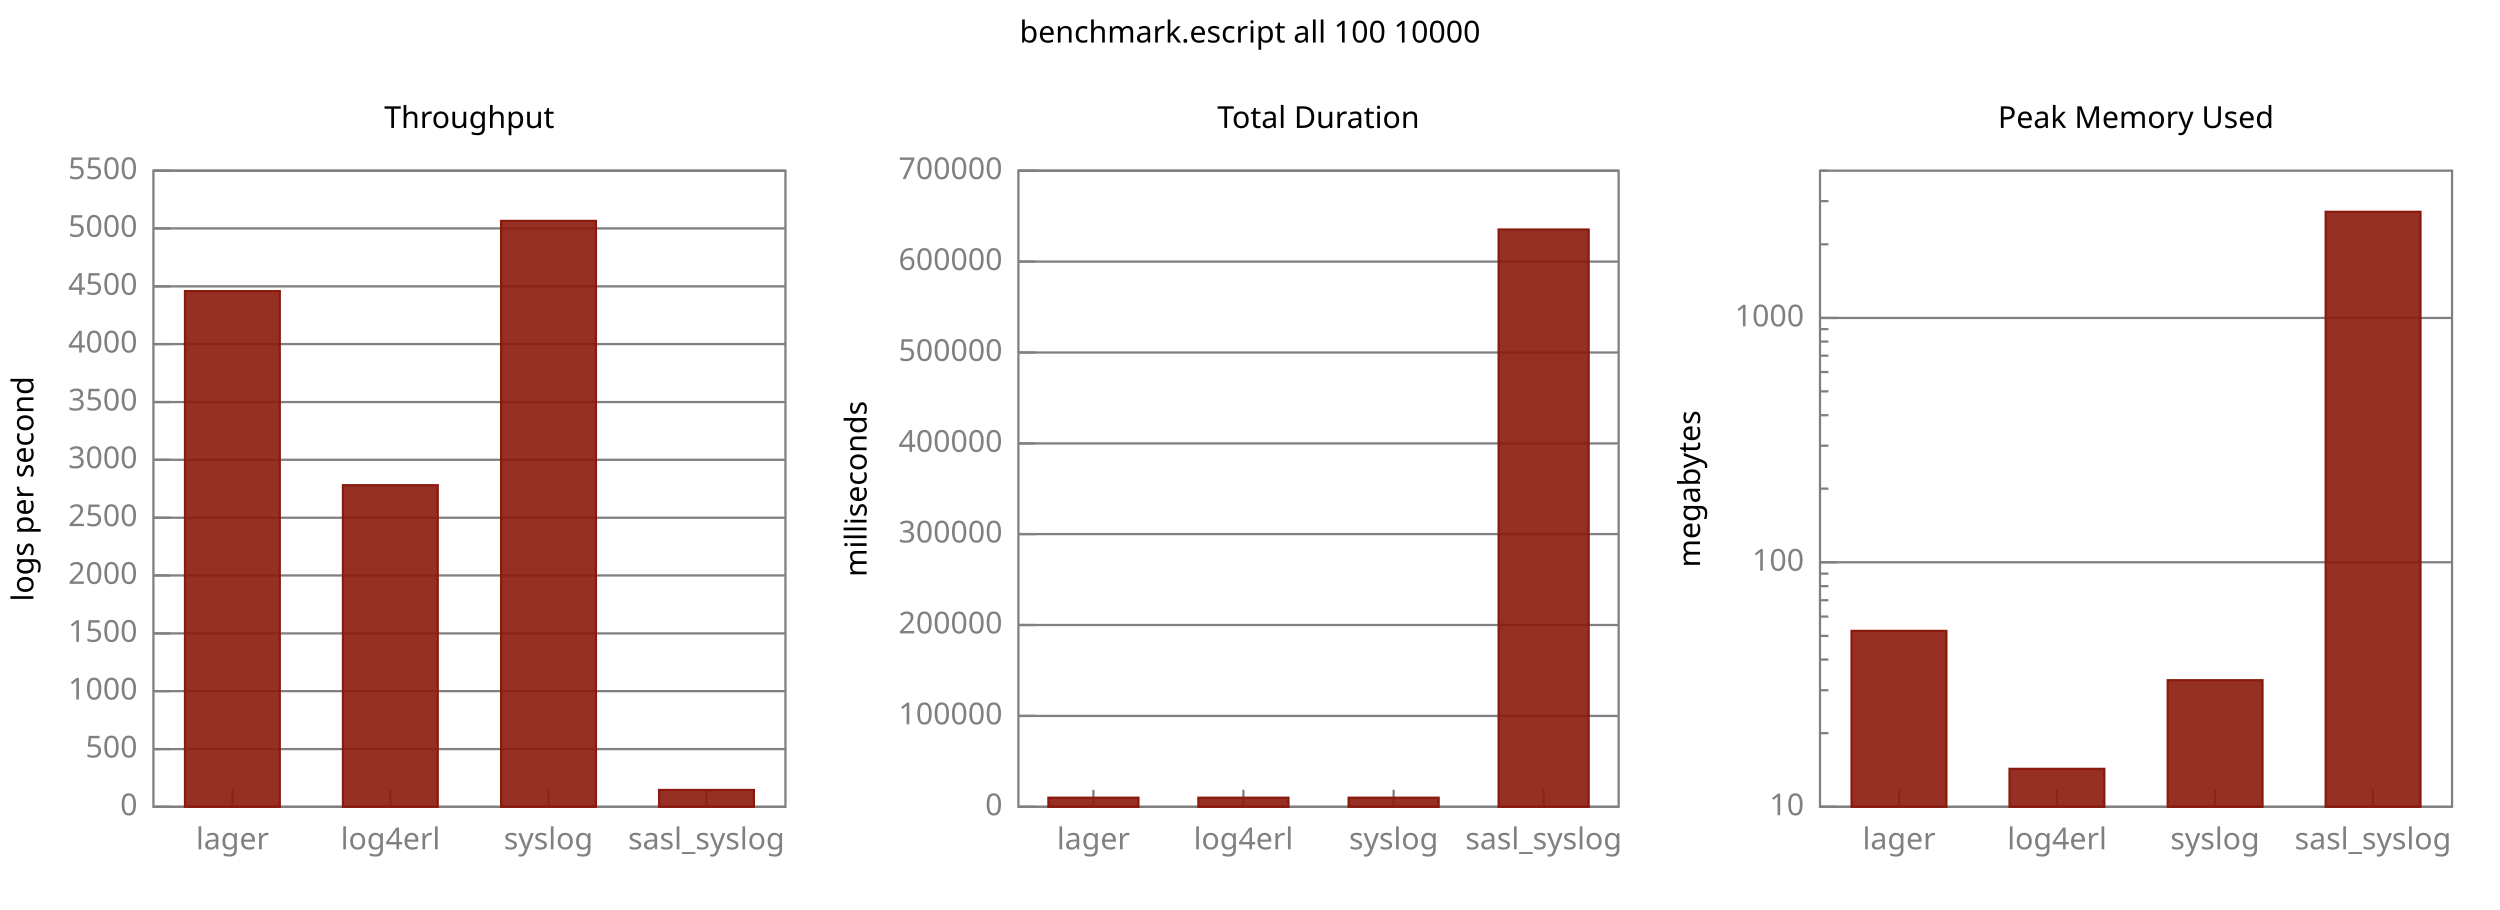
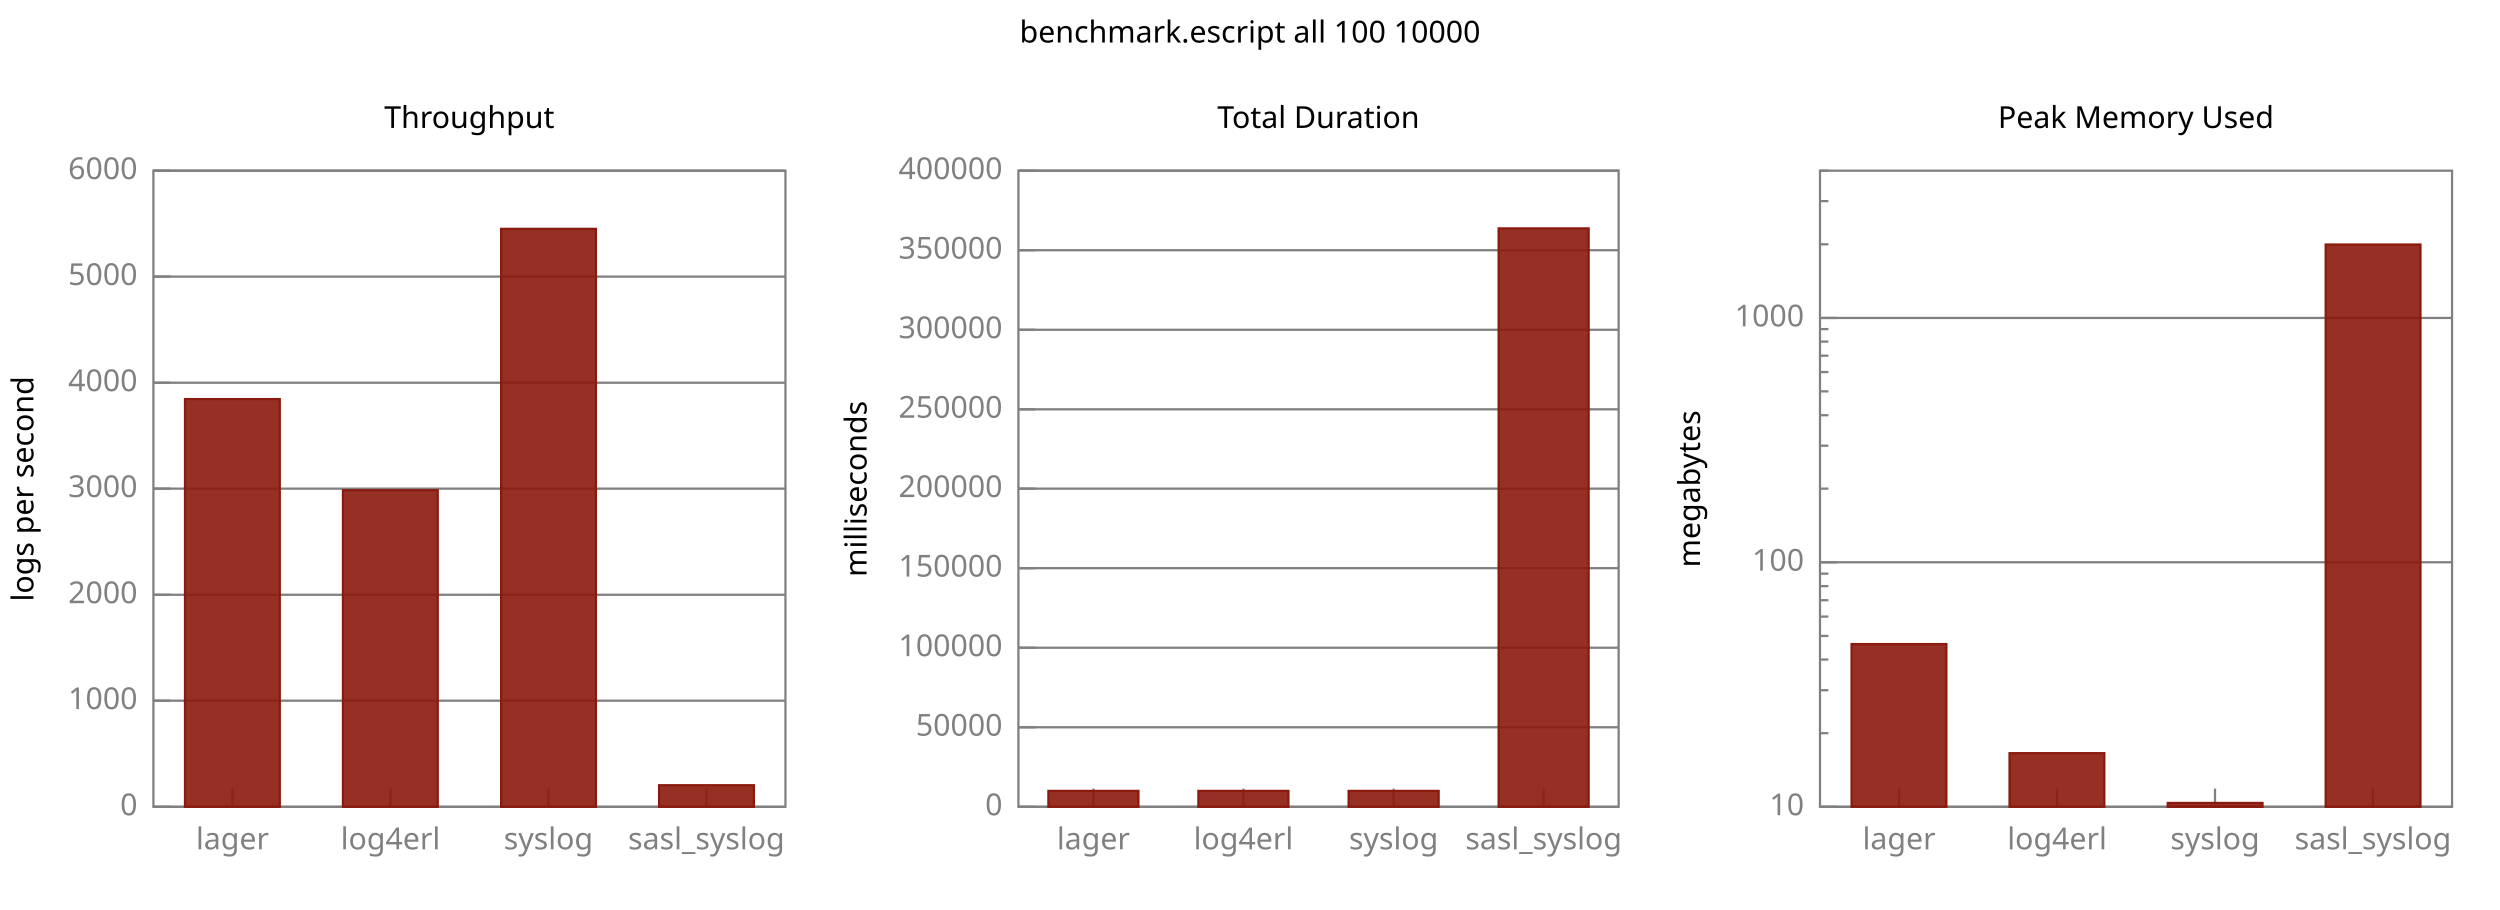
<svg xmlns="http://www.w3.org/2000/svg" xmlns:xlink="http://www.w3.org/1999/xlink" width="1100" height="400" viewBox="0 0 1100 400">
-   <defs>
-     <circle id="gpDot" r="0.5" stroke-width="0.5" />
-     <path id="gpPt0" stroke-width="0.267" stroke="currentColor" d="M-1,0 h2 M0,-1 v2" />
-     <path id="gpPt1" stroke-width="0.267" stroke="currentColor" d="M-1,-1 L1,1 M1,-1 L-1,1" />
-     <path id="gpPt2" stroke-width="0.267" stroke="currentColor" d="M-1,0 L1,0 M0,-1 L0,1 M-1,-1 L1,1 M-1,1 L1,-1" />
-     <rect id="gpPt3" stroke-width="0.267" stroke="currentColor" x="-1" y="-1" width="2" height="2" />
-     <rect id="gpPt4" stroke-width="0.267" stroke="currentColor" fill="currentColor" x="-1" y="-1" width="2" height="2" />
-     <circle id="gpPt5" stroke-width="0.267" stroke="currentColor" cx="0" cy="0" r="1" />
-     <use xlink:href="#gpPt5" id="gpPt6" fill="currentColor" stroke="none" />
-     <path id="gpPt7" stroke-width="0.267" stroke="currentColor" d="M0,-1.33 L-1.33,0.67 L1.33,0.67 z" />
-     <use xlink:href="#gpPt7" id="gpPt8" fill="currentColor" stroke="none" />
-     <use xlink:href="#gpPt7" id="gpPt9" stroke="currentColor" transform="rotate(180)" />
-     <use xlink:href="#gpPt9" id="gpPt10" fill="currentColor" stroke="none" />
-     <use xlink:href="#gpPt3" id="gpPt11" stroke="currentColor" transform="rotate(45)" />
-     <use xlink:href="#gpPt11" id="gpPt12" fill="currentColor" stroke="none" />
-   </defs>
-   <g style="fill:none; color:white; stroke:currentColor; stroke-width:1.00; stroke-linecap:butt; stroke-linejoin:miter">
-     <g transform="translate(550.0,18.7)" style="stroke:none; fill:black; font-family:Verdana; font-size:10.00pt; text-anchor:middle">
-       <text>benchmark.escript all 100 10000</text>
-     </g>
+   <g id="gnuplot_canvas">
+     <rect x="0" y="0" width="1100" height="400" fill="none" />
+     <defs>
+       <circle id="gpDot" r="0.5" stroke-width="0.5" />
+       <path id="gpPt0" stroke-width="0.267" stroke="currentColor" d="M-1,0 h2 M0,-1 v2" />
+       <path id="gpPt1" stroke-width="0.267" stroke="currentColor" d="M-1,-1 L1,1 M1,-1 L-1,1" />
+       <path id="gpPt2" stroke-width="0.267" stroke="currentColor" d="M-1,0 L1,0 M0,-1 L0,1 M-1,-1 L1,1 M-1,1 L1,-1" />
+       <rect id="gpPt3" stroke-width="0.267" stroke="currentColor" x="-1" y="-1" width="2" height="2" />
+       <rect id="gpPt4" stroke-width="0.267" stroke="currentColor" fill="currentColor" x="-1" y="-1" width="2" height="2" />
+       <circle id="gpPt5" stroke-width="0.267" stroke="currentColor" cx="0" cy="0" r="1" />
+       <use xlink:href="#gpPt5" id="gpPt6" fill="currentColor" stroke="none" />
+       <path id="gpPt7" stroke-width="0.267" stroke="currentColor" d="M0,-1.33 L-1.33,0.67 L1.33,0.67 z" />
+       <use xlink:href="#gpPt7" id="gpPt8" fill="currentColor" stroke="none" />
+       <use xlink:href="#gpPt7" id="gpPt9" stroke="currentColor" transform="rotate(180)" />
+       <use xlink:href="#gpPt9" id="gpPt10" fill="currentColor" stroke="none" />
+       <use xlink:href="#gpPt3" id="gpPt11" stroke="currentColor" transform="rotate(45)" />
+       <use xlink:href="#gpPt11" id="gpPt12" fill="currentColor" stroke="none" />
+     </defs>
+     <g style="fill:none; color:white; stroke:currentColor; stroke-width:1.00; stroke-linecap:butt; stroke-linejoin:miter">
+       <g transform="translate(550.0,18.7)" style="stroke:none; fill:black; font-family:Verdana; font-size:10.00pt; text-anchor:middle">
+         <text>benchmark.escript all 100 10000</text>
+       </g>
+     </g>
+     <g style="fill:none; color:black; stroke:currentColor; stroke-width:1.00; stroke-linecap:butt; stroke-linejoin:miter">
+ </g>
+     <g style="fill:none; color:red; stroke:currentColor; stroke-width:1.00; stroke-linecap:butt; stroke-linejoin:miter">
+ </g>
+     <g style="fill:none; color:gray; stroke:currentColor; stroke-width:1.00; stroke-linecap:butt; stroke-linejoin:miter">
+       <path stroke="rgb(128, 128, 128)" class="gridline" d="M67.5,355.0 L345.6,355.0  h0.01" />
+     </g>
+     <g style="fill:none; color:red; stroke:currentColor; stroke-width:1.00; stroke-linecap:butt; stroke-linejoin:miter">
+       <path stroke="rgb(128, 128, 128)" d="M67.5,355.0 L75.0,355.0  h0.01" />
+       <g transform="translate(60.5,358.7)" style="stroke:none; fill:rgb(128,128,128); font-family:Verdana; font-size:10.00pt; text-anchor:end">
+         <text> 0</text>
+       </g>
+     </g>
+     <g style="fill:none; color:gray; stroke:currentColor; stroke-width:1.00; stroke-linecap:butt; stroke-linejoin:miter">
+       <path stroke="rgb(128, 128, 128)" class="gridline" d="M67.5,308.3 L345.6,308.3  h0.01" />
+     </g>
+     <g style="fill:none; color:red; stroke:currentColor; stroke-width:1.00; stroke-linecap:butt; stroke-linejoin:miter">
+       <path stroke="rgb(128, 128, 128)" d="M67.5,308.3 L75.0,308.3  h0.01" />
+       <g transform="translate(60.5,312.0)" style="stroke:none; fill:rgb(128,128,128); font-family:Verdana; font-size:10.00pt; text-anchor:end">
+         <text> 1000</text>
+       </g>
+     </g>
+     <g style="fill:none; color:gray; stroke:currentColor; stroke-width:1.00; stroke-linecap:butt; stroke-linejoin:miter">
+       <path stroke="rgb(128, 128, 128)" class="gridline" d="M67.5,261.7 L345.6,261.7  h0.01" />
+     </g>
+     <g style="fill:none; color:red; stroke:currentColor; stroke-width:1.00; stroke-linecap:butt; stroke-linejoin:miter">
+       <path stroke="rgb(128, 128, 128)" d="M67.5,261.7 L75.0,261.7  h0.01" />
+       <g transform="translate(60.5,265.4)" style="stroke:none; fill:rgb(128,128,128); font-family:Verdana; font-size:10.00pt; text-anchor:end">
+         <text> 2000</text>
+       </g>
+     </g>
+     <g style="fill:none; color:gray; stroke:currentColor; stroke-width:1.00; stroke-linecap:butt; stroke-linejoin:miter">
+       <path stroke="rgb(128, 128, 128)" class="gridline" d="M67.5,215.0 L345.6,215.0  h0.01" />
+     </g>
+     <g style="fill:none; color:red; stroke:currentColor; stroke-width:1.00; stroke-linecap:butt; stroke-linejoin:miter">
+       <path stroke="rgb(128, 128, 128)" d="M67.5,215.0 L75.0,215.0  h0.01" />
+       <g transform="translate(60.5,218.7)" style="stroke:none; fill:rgb(128,128,128); font-family:Verdana; font-size:10.00pt; text-anchor:end">
+         <text> 3000</text>
+       </g>
+     </g>
+     <g style="fill:none; color:gray; stroke:currentColor; stroke-width:1.00; stroke-linecap:butt; stroke-linejoin:miter">
+       <path stroke="rgb(128, 128, 128)" class="gridline" d="M67.5,168.4 L345.6,168.4  h0.01" />
+     </g>
+     <g style="fill:none; color:red; stroke:currentColor; stroke-width:1.00; stroke-linecap:butt; stroke-linejoin:miter">
+       <path stroke="rgb(128, 128, 128)" d="M67.5,168.4 L75.0,168.4  h0.01" />
+       <g transform="translate(60.5,172.1)" style="stroke:none; fill:rgb(128,128,128); font-family:Verdana; font-size:10.00pt; text-anchor:end">
+         <text> 4000</text>
+       </g>
+     </g>
+     <g style="fill:none; color:gray; stroke:currentColor; stroke-width:1.00; stroke-linecap:butt; stroke-linejoin:miter">
+       <path stroke="rgb(128, 128, 128)" class="gridline" d="M67.5,121.7 L345.6,121.7  h0.01" />
+     </g>
+     <g style="fill:none; color:red; stroke:currentColor; stroke-width:1.00; stroke-linecap:butt; stroke-linejoin:miter">
+       <path stroke="rgb(128, 128, 128)" d="M67.5,121.7 L75.0,121.7  h0.01" />
+       <g transform="translate(60.5,125.4)" style="stroke:none; fill:rgb(128,128,128); font-family:Verdana; font-size:10.00pt; text-anchor:end">
+         <text> 5000</text>
+       </g>
+     </g>
+     <g style="fill:none; color:gray; stroke:currentColor; stroke-width:1.00; stroke-linecap:butt; stroke-linejoin:miter">
+       <path stroke="rgb(128, 128, 128)" class="gridline" d="M67.5,75.1 L345.6,75.1  h0.01" />
+     </g>
+     <g style="fill:none; color:red; stroke:currentColor; stroke-width:1.00; stroke-linecap:butt; stroke-linejoin:miter">
+       <path stroke="rgb(128, 128, 128)" d="M67.5,75.1 L75.0,75.1  h0.01" />
+       <g transform="translate(60.5,78.8)" style="stroke:none; fill:rgb(128,128,128); font-family:Verdana; font-size:10.00pt; text-anchor:end">
+         <text> 6000</text>
+       </g>
+       <path stroke="rgb(128, 128, 128)" d="M102.3,355.0 L102.3,347.5  h0.01" />
+       <g transform="translate(102.3,373.7)" style="stroke:none; fill:rgb(128,128,128); font-family:Verdana; font-size:10.00pt; text-anchor:middle">
+         <text>lager</text>
+       </g>
+       <path stroke="rgb(128, 128, 128)" d="M171.8,355.0 L171.8,347.5  h0.01" />
+       <g transform="translate(171.8,373.7)" style="stroke:none; fill:rgb(128,128,128); font-family:Verdana; font-size:10.00pt; text-anchor:middle">
+         <text>log4erl</text>
+       </g>
+       <path stroke="rgb(128, 128, 128)" d="M241.3,355.0 L241.3,347.5  h0.01" />
+       <g transform="translate(241.3,373.7)" style="stroke:none; fill:rgb(128,128,128); font-family:Verdana; font-size:10.00pt; text-anchor:middle">
+         <text>syslog</text>
+       </g>
+       <path stroke="rgb(128, 128, 128)" d="M310.8,355.0 L310.8,347.5  h0.01" />
+       <g transform="translate(310.8,373.7)" style="stroke:none; fill:rgb(128,128,128); font-family:Verdana; font-size:10.00pt; text-anchor:middle">
+         <text>sasl_syslog</text>
+       </g>
+       <path stroke="rgb(128, 128, 128)" d="M67.5,75.1 L67.5,355.0 L345.6,355.0 L345.6,75.1 L67.5,75.1 Z  h0.01" />
+       <g transform="translate(14.7,215.1) rotate(270)" style="stroke:none; fill:black; font-family:Verdana; font-size:10.00pt; text-anchor:middle">
+         <text>logs per second</text>
+       </g>
+     </g>
+     <g style="fill:none; color:black; stroke:currentColor; stroke-width:1.00; stroke-linecap:butt; stroke-linejoin:miter">
+       <g transform="translate(206.5,56.3)" style="stroke:none; fill:black; font-family:Verdana; font-size:10.00pt; text-anchor:middle">
+         <text>Throughput</text>
+       </g>
+     </g>
+     <g style="fill:none; color:red; stroke:currentColor; stroke-width:1.00; stroke-linecap:butt; stroke-linejoin:miter">
+ </g>
+     <g id="gnuplot_plot_1a">
+       <g style="fill:none; color:red; stroke:currentColor; stroke-width:1.00; stroke-linecap:butt; stroke-linejoin:miter">
+         <g style="stroke:none; shape-rendering:crispEdges">
+           <polygon fill="rgb(139,  26,  14)" fill-opacity="0.9" points="81.4,355.0 123.2,355.0 123.2,175.5 81.4,175.5 " />
+         </g>
+         <path stroke="rgb(139,  26,  14)" d="M81.4,355.0 L81.4,175.6 L123.1,175.6 L123.1,355.0 L81.4,355.0 Z  h0.01" />
+         <g style="stroke:none; shape-rendering:crispEdges">
+           <polygon fill="rgb(139,  26,  14)" fill-opacity="0.9" points="150.9,355.0 192.7,355.0 192.7,215.6 150.9,215.6 " />
+         </g>
+         <path stroke="rgb(139,  26,  14)" d="M150.9,355.0 L150.9,215.7 L192.6,215.7 L192.6,355.0 L150.9,355.0 Z  h0.01" />
+         <g style="stroke:none; shape-rendering:crispEdges">
+           <polygon fill="rgb(139,  26,  14)" fill-opacity="0.9" points="220.5,355.0 262.3,355.0 262.3,100.6 220.5,100.6 " />
+         </g>
+         <path stroke="rgb(139,  26,  14)" d="M220.5,355.0 L220.5,100.7 L262.2,100.7 L262.2,355.0 L220.5,355.0 Z  h0.01" />
+         <g style="stroke:none; shape-rendering:crispEdges">
+           <polygon fill="rgb(139,  26,  14)" fill-opacity="0.9" points="290.0,355.0 331.8,355.0 331.8,345.4 290.0,345.4 " />
+         </g>
+         <path stroke="rgb(139,  26,  14)" d="M290.0,355.0 L290.0,345.5 L331.7,345.5 L331.7,355.0 L290.0,355.0 Z  h0.01" />
+       </g>
+     </g>
+     <g style="fill:none; color:red; stroke:currentColor; stroke-width:1.00; stroke-linecap:butt; stroke-linejoin:miter">
+ </g>
+     <g style="fill:none; color:gray; stroke:currentColor; stroke-width:1.00; stroke-linecap:butt; stroke-linejoin:miter">
+       <path stroke="rgb(128, 128, 128)" class="gridline" d="M448.1,355.0 L712.2,355.0  h0.01" />
+     </g>
+     <g style="fill:none; color:red; stroke:currentColor; stroke-width:1.00; stroke-linecap:butt; stroke-linejoin:miter">
+       <path stroke="rgb(128, 128, 128)" d="M448.1,355.0 L455.6,355.0  h0.01" />
+       <g transform="translate(441.1,358.7)" style="stroke:none; fill:rgb(128,128,128); font-family:Verdana; font-size:10.00pt; text-anchor:end">
+         <text> 0</text>
+       </g>
+     </g>
+     <g style="fill:none; color:gray; stroke:currentColor; stroke-width:1.00; stroke-linecap:butt; stroke-linejoin:miter">
+       <path stroke="rgb(128, 128, 128)" class="gridline" d="M448.1,320.0 L712.2,320.0  h0.01" />
+     </g>
+     <g style="fill:none; color:red; stroke:currentColor; stroke-width:1.00; stroke-linecap:butt; stroke-linejoin:miter">
+       <path stroke="rgb(128, 128, 128)" d="M448.1,320.0 L455.6,320.0  h0.01" />
+       <g transform="translate(441.1,323.7)" style="stroke:none; fill:rgb(128,128,128); font-family:Verdana; font-size:10.00pt; text-anchor:end">
+         <text> 50000</text>
+       </g>
+     </g>
+     <g style="fill:none; color:gray; stroke:currentColor; stroke-width:1.00; stroke-linecap:butt; stroke-linejoin:miter">
+       <path stroke="rgb(128, 128, 128)" class="gridline" d="M448.1,285.0 L712.2,285.0  h0.01" />
+     </g>
+     <g style="fill:none; color:red; stroke:currentColor; stroke-width:1.00; stroke-linecap:butt; stroke-linejoin:miter">
+       <path stroke="rgb(128, 128, 128)" d="M448.1,285.0 L455.6,285.0  h0.01" />
+       <g transform="translate(441.1,288.7)" style="stroke:none; fill:rgb(128,128,128); font-family:Verdana; font-size:10.00pt; text-anchor:end">
+         <text> 100000</text>
+       </g>
+     </g>
+     <g style="fill:none; color:gray; stroke:currentColor; stroke-width:1.00; stroke-linecap:butt; stroke-linejoin:miter">
+       <path stroke="rgb(128, 128, 128)" class="gridline" d="M448.1,250.0 L712.2,250.0  h0.01" />
+     </g>
+     <g style="fill:none; color:red; stroke:currentColor; stroke-width:1.00; stroke-linecap:butt; stroke-linejoin:miter">
+       <path stroke="rgb(128, 128, 128)" d="M448.1,250.0 L455.6,250.0  h0.01" />
+       <g transform="translate(441.1,253.7)" style="stroke:none; fill:rgb(128,128,128); font-family:Verdana; font-size:10.00pt; text-anchor:end">
+         <text> 150000</text>
+       </g>
+     </g>
+     <g style="fill:none; color:gray; stroke:currentColor; stroke-width:1.00; stroke-linecap:butt; stroke-linejoin:miter">
+       <path stroke="rgb(128, 128, 128)" class="gridline" d="M448.1,215.0 L712.2,215.0  h0.01" />
+     </g>
+     <g style="fill:none; color:red; stroke:currentColor; stroke-width:1.00; stroke-linecap:butt; stroke-linejoin:miter">
+       <path stroke="rgb(128, 128, 128)" d="M448.1,215.0 L455.6,215.0  h0.01" />
+       <g transform="translate(441.1,218.7)" style="stroke:none; fill:rgb(128,128,128); font-family:Verdana; font-size:10.00pt; text-anchor:end">
+         <text> 200000</text>
+       </g>
+     </g>
+     <g style="fill:none; color:gray; stroke:currentColor; stroke-width:1.00; stroke-linecap:butt; stroke-linejoin:miter">
+       <path stroke="rgb(128, 128, 128)" class="gridline" d="M448.1,180.1 L712.2,180.1  h0.01" />
+     </g>
+     <g style="fill:none; color:red; stroke:currentColor; stroke-width:1.00; stroke-linecap:butt; stroke-linejoin:miter">
+       <path stroke="rgb(128, 128, 128)" d="M448.1,180.1 L455.6,180.1  h0.01" />
+       <g transform="translate(441.1,183.8)" style="stroke:none; fill:rgb(128,128,128); font-family:Verdana; font-size:10.00pt; text-anchor:end">
+         <text> 250000</text>
+       </g>
+     </g>
+     <g style="fill:none; color:gray; stroke:currentColor; stroke-width:1.00; stroke-linecap:butt; stroke-linejoin:miter">
+       <path stroke="rgb(128, 128, 128)" class="gridline" d="M448.1,145.1 L712.2,145.1  h0.01" />
+     </g>
+     <g style="fill:none; color:red; stroke:currentColor; stroke-width:1.00; stroke-linecap:butt; stroke-linejoin:miter">
+       <path stroke="rgb(128, 128, 128)" d="M448.1,145.1 L455.6,145.1  h0.01" />
+       <g transform="translate(441.1,148.8)" style="stroke:none; fill:rgb(128,128,128); font-family:Verdana; font-size:10.00pt; text-anchor:end">
+         <text> 300000</text>
+       </g>
+     </g>
+     <g style="fill:none; color:gray; stroke:currentColor; stroke-width:1.00; stroke-linecap:butt; stroke-linejoin:miter">
+       <path stroke="rgb(128, 128, 128)" class="gridline" d="M448.1,110.1 L712.2,110.1  h0.01" />
+     </g>
+     <g style="fill:none; color:red; stroke:currentColor; stroke-width:1.00; stroke-linecap:butt; stroke-linejoin:miter">
+       <path stroke="rgb(128, 128, 128)" d="M448.1,110.1 L455.6,110.1  h0.01" />
+       <g transform="translate(441.1,113.8)" style="stroke:none; fill:rgb(128,128,128); font-family:Verdana; font-size:10.00pt; text-anchor:end">
+         <text> 350000</text>
+       </g>
+     </g>
+     <g style="fill:none; color:gray; stroke:currentColor; stroke-width:1.00; stroke-linecap:butt; stroke-linejoin:miter">
+       <path stroke="rgb(128, 128, 128)" class="gridline" d="M448.1,75.1 L712.2,75.1  h0.01" />
+     </g>
+     <g style="fill:none; color:red; stroke:currentColor; stroke-width:1.00; stroke-linecap:butt; stroke-linejoin:miter">
+       <path stroke="rgb(128, 128, 128)" d="M448.1,75.1 L455.6,75.1  h0.01" />
+       <g transform="translate(441.1,78.8)" style="stroke:none; fill:rgb(128,128,128); font-family:Verdana; font-size:10.00pt; text-anchor:end">
+         <text> 400000</text>
+       </g>
+       <path stroke="rgb(128, 128, 128)" d="M481.1,355.0 L481.1,347.5  h0.01" />
+       <g transform="translate(481.1,373.7)" style="stroke:none; fill:rgb(128,128,128); font-family:Verdana; font-size:10.00pt; text-anchor:middle">
+         <text>lager</text>
+       </g>
+       <path stroke="rgb(128, 128, 128)" d="M547.1,355.0 L547.1,347.5  h0.01" />
+       <g transform="translate(547.1,373.7)" style="stroke:none; fill:rgb(128,128,128); font-family:Verdana; font-size:10.00pt; text-anchor:middle">
+         <text>log4erl</text>
+       </g>
+       <path stroke="rgb(128, 128, 128)" d="M613.2,355.0 L613.2,347.5  h0.01" />
+       <g transform="translate(613.2,373.7)" style="stroke:none; fill:rgb(128,128,128); font-family:Verdana; font-size:10.00pt; text-anchor:middle">
+         <text>syslog</text>
+       </g>
+       <path stroke="rgb(128, 128, 128)" d="M679.2,355.0 L679.2,347.5  h0.01" />
+       <g transform="translate(679.2,373.7)" style="stroke:none; fill:rgb(128,128,128); font-family:Verdana; font-size:10.00pt; text-anchor:middle">
+         <text>sasl_syslog</text>
+       </g>
+       <path stroke="rgb(128, 128, 128)" d="M448.1,75.1 L448.1,355.0 L712.2,355.0 L712.2,75.1 L448.1,75.1 Z  h0.01" />
+       <g transform="translate(381.3,215.1) rotate(270)" style="stroke:none; fill:black; font-family:Verdana; font-size:10.00pt; text-anchor:middle">
+         <text>milliseconds</text>
+       </g>
+     </g>
+     <g style="fill:none; color:black; stroke:currentColor; stroke-width:1.00; stroke-linecap:butt; stroke-linejoin:miter">
+       <g transform="translate(580.1,56.3)" style="stroke:none; fill:black; font-family:Verdana; font-size:10.00pt; text-anchor:middle">
+         <text>Total Duration</text>
+       </g>
+     </g>
+     <g style="fill:none; color:red; stroke:currentColor; stroke-width:1.00; stroke-linecap:butt; stroke-linejoin:miter">
+ </g>
+     <g id="gnuplot_plot_1b">
+       <g style="fill:none; color:red; stroke:currentColor; stroke-width:1.00; stroke-linecap:butt; stroke-linejoin:miter">
+         <g style="stroke:none; shape-rendering:crispEdges">
+           <polygon fill="rgb(139,  26,  14)" fill-opacity="0.9" points="461.3,355.0 501.0,355.0 501.0,347.9 461.3,347.9 " />
+         </g>
+         <path stroke="rgb(139,  26,  14)" d="M461.3,355.0 L461.3,348.0 L500.9,348.0 L500.9,355.0 L461.3,355.0 Z  h0.01" />
+         <g style="stroke:none; shape-rendering:crispEdges">
+           <polygon fill="rgb(139,  26,  14)" fill-opacity="0.9" points="527.3,355.0 567.0,355.0 567.0,347.9 527.3,347.9 " />
+         </g>
+         <path stroke="rgb(139,  26,  14)" d="M527.3,355.0 L527.3,348.0 L566.9,348.0 L566.9,355.0 L527.3,355.0 Z  h0.01" />
+         <g style="stroke:none; shape-rendering:crispEdges">
+           <polygon fill="rgb(139,  26,  14)" fill-opacity="0.9" points="593.4,355.0 633.1,355.0 633.1,347.9 593.4,347.9 " />
+         </g>
+         <path stroke="rgb(139,  26,  14)" d="M593.4,355.0 L593.4,348.0 L633.0,348.0 L633.0,355.0 L593.4,355.0 Z  h0.01" />
+         <g style="stroke:none; shape-rendering:crispEdges">
+           <polygon fill="rgb(139,  26,  14)" fill-opacity="0.9" points="659.4,355.0 699.1,355.0 699.1,100.4 659.4,100.4 " />
+         </g>
+         <path stroke="rgb(139,  26,  14)" d="M659.4,355.0 L659.4,100.5 L699.0,100.5 L699.0,355.0 L659.4,355.0 Z  h0.01" />
+       </g>
+     </g>
+     <g style="fill:none; color:red; stroke:currentColor; stroke-width:1.00; stroke-linecap:butt; stroke-linejoin:miter">
+ </g>
+     <g style="fill:none; color:gray; stroke:currentColor; stroke-width:1.00; stroke-linecap:butt; stroke-linejoin:miter">
+       <path stroke="rgb(128, 128, 128)" class="gridline" d="M800.8,355.0 L1078.9,355.0  h0.01" />
+     </g>
+     <g style="fill:none; color:red; stroke:currentColor; stroke-width:1.00; stroke-linecap:butt; stroke-linejoin:miter">
+       <path stroke="rgb(128, 128, 128)" d="M800.8,355.0 L808.3,355.0  h0.01" />
+       <g transform="translate(793.8,358.7)" style="stroke:none; fill:rgb(128,128,128); font-family:Verdana; font-size:10.00pt; text-anchor:end">
+         <text> 10</text>
+       </g>
+       <path stroke="rgb(128, 128, 128)" d="M800.8,322.6 L804.5,322.6 M800.8,303.7 L804.5,303.7 M800.8,290.2 L804.5,290.2 M800.8,279.8 L804.5,279.8    M800.8,271.3 L804.5,271.3 M800.8,264.1 L804.5,264.1 M800.8,257.9 L804.5,257.9 M800.8,252.4 L804.5,252.4     h0.01" />
+     </g>
+     <g style="fill:none; color:gray; stroke:currentColor; stroke-width:1.00; stroke-linecap:butt; stroke-linejoin:miter">
+       <path stroke="rgb(128, 128, 128)" class="gridline" d="M800.8,247.4 L1078.9,247.4  h0.01" />
+     </g>
+     <g style="fill:none; color:red; stroke:currentColor; stroke-width:1.00; stroke-linecap:butt; stroke-linejoin:miter">
+       <path stroke="rgb(128, 128, 128)" d="M800.8,247.4 L808.3,247.4  h0.01" />
+       <g transform="translate(793.8,251.1)" style="stroke:none; fill:rgb(128,128,128); font-family:Verdana; font-size:10.00pt; text-anchor:end">
+         <text> 100</text>
+       </g>
+       <path stroke="rgb(128, 128, 128)" d="M800.8,215.0 L804.5,215.0 M800.8,196.1 L804.5,196.1 M800.8,182.7 L804.5,182.7 M800.8,172.2 L804.5,172.2    M800.8,163.7 L804.5,163.7 M800.8,156.5 L804.5,156.5 M800.8,150.3 L804.5,150.3 M800.8,144.8 L804.5,144.8     h0.01" />
+     </g>
+     <g style="fill:none; color:gray; stroke:currentColor; stroke-width:1.00; stroke-linecap:butt; stroke-linejoin:miter">
+       <path stroke="rgb(128, 128, 128)" class="gridline" d="M800.8,139.9 L1078.9,139.9  h0.01" />
+     </g>
+     <g style="fill:none; color:red; stroke:currentColor; stroke-width:1.00; stroke-linecap:butt; stroke-linejoin:miter">
+       <path stroke="rgb(128, 128, 128)" d="M800.8,139.9 L808.3,139.9  h0.01" />
+       <g transform="translate(793.8,143.6)" style="stroke:none; fill:rgb(128,128,128); font-family:Verdana; font-size:10.00pt; text-anchor:end">
+         <text> 1000</text>
+       </g>
+       <path stroke="rgb(128, 128, 128)" d="M800.8,107.5 L804.5,107.5 M800.8,88.5 L804.5,88.5 M800.8,75.1 L804.5,75.1 M835.6,355.0 L835.6,347.5     h0.01" />
+       <g transform="translate(835.6,373.7)" style="stroke:none; fill:rgb(128,128,128); font-family:Verdana; font-size:10.00pt; text-anchor:middle">
+         <text>lager</text>
+       </g>
+       <path stroke="rgb(128, 128, 128)" d="M905.1,355.0 L905.1,347.5  h0.01" />
+       <g transform="translate(905.1,373.7)" style="stroke:none; fill:rgb(128,128,128); font-family:Verdana; font-size:10.00pt; text-anchor:middle">
+         <text>log4erl</text>
+       </g>
+       <path stroke="rgb(128, 128, 128)" d="M974.6,355.0 L974.6,347.5  h0.01" />
+       <g transform="translate(974.6,373.7)" style="stroke:none; fill:rgb(128,128,128); font-family:Verdana; font-size:10.00pt; text-anchor:middle">
+         <text>syslog</text>
+       </g>
+       <path stroke="rgb(128, 128, 128)" d="M1044.1,355.0 L1044.1,347.5  h0.01" />
+       <g transform="translate(1044.1,373.7)" style="stroke:none; fill:rgb(128,128,128); font-family:Verdana; font-size:10.00pt; text-anchor:middle">
+         <text>sasl_syslog</text>
+       </g>
+       <path stroke="rgb(128, 128, 128)" d="M800.8,75.1 L800.8,355.0 L1078.9,355.0 L1078.9,75.1 L800.8,75.1 Z  h0.01" />
+       <g transform="translate(748.0,215.1) rotate(270)" style="stroke:none; fill:black; font-family:Verdana; font-size:10.00pt; text-anchor:middle">
+         <text>megabytes</text>
+       </g>
+     </g>
+     <g style="fill:none; color:black; stroke:currentColor; stroke-width:1.00; stroke-linecap:butt; stroke-linejoin:miter">
+       <g transform="translate(939.8,56.3)" style="stroke:none; fill:black; font-family:Verdana; font-size:10.00pt; text-anchor:middle">
+         <text>Peak Memory Used</text>
+       </g>
+     </g>
+     <g style="fill:none; color:red; stroke:currentColor; stroke-width:1.00; stroke-linecap:butt; stroke-linejoin:miter">
+ </g>
+     <g id="gnuplot_plot_1c">
+       <g style="fill:none; color:red; stroke:currentColor; stroke-width:1.00; stroke-linecap:butt; stroke-linejoin:miter">
+         <g style="stroke:none; shape-rendering:crispEdges">
+           <polygon fill="rgb(139,  26,  14)" fill-opacity="0.9" points="814.7,355.0 856.5,355.0 856.5,283.3 814.7,283.3 " />
+         </g>
+         <path stroke="rgb(139,  26,  14)" d="M814.7,355.0 L814.7,283.4 L856.4,283.4 L856.4,355.0 L814.7,355.0 Z  h0.01" />
+         <g style="stroke:none; shape-rendering:crispEdges">
+           <polygon fill="rgb(139,  26,  14)" fill-opacity="0.9" points="884.2,355.0 926.0,355.0 926.0,331.3 884.2,331.3 " />
+         </g>
+         <path stroke="rgb(139,  26,  14)" d="M884.2,355.0 L884.2,331.4 L925.9,331.4 L925.9,355.0 L884.2,355.0 Z  h0.01" />
+         <g style="stroke:none; shape-rendering:crispEdges">
+           <polygon fill="rgb(139,  26,  14)" fill-opacity="0.9" points="953.8,355.0 995.6,355.0 995.6,353.2 953.8,353.2 " />
+         </g>
+         <path stroke="rgb(139,  26,  14)" d="M953.8,355.0 L953.8,353.3 L995.5,353.3 L995.5,355.0 L953.8,355.0 Z  h0.01" />
+         <g style="stroke:none; shape-rendering:crispEdges">
+           <polygon fill="rgb(139,  26,  14)" fill-opacity="0.9" points="1023.3,355.0 1065.1,355.0 1065.1,107.5 1023.3,107.5 " />
+         </g>
+         <path stroke="rgb(139,  26,  14)" d="M1023.3,355.0 L1023.3,107.6 L1065.0,107.6 L1065.0,355.0 L1023.3,355.0 Z  h0.01" />
+       </g>
+     </g>
+     <g style="fill:none; color:red; stroke:currentColor; stroke-width:1.00; stroke-linecap:butt; stroke-linejoin:miter">
+ </g>
  </g>
-   <g style="fill:none; color:black; stroke:currentColor; stroke-width:1.00; stroke-linecap:butt; stroke-linejoin:miter">
- </g>
-   <g style="fill:none; color:red; stroke:currentColor; stroke-width:1.00; stroke-linecap:butt; stroke-linejoin:miter">
- </g>
-   <g style="fill:none; color:gray; stroke:currentColor; stroke-width:1.00; stroke-linecap:butt; stroke-linejoin:miter">
-     <path stroke="rgb(128, 128, 128)" d="M67.5,355.0 L345.6,355.0 " />
-   </g>
-   <g style="fill:none; color:red; stroke:currentColor; stroke-width:1.00; stroke-linecap:butt; stroke-linejoin:miter">
-     <path stroke="rgb(128, 128, 128)" d="M67.5,355.0 L75.0,355.0 " />
-     <g transform="translate(60.5,358.7)" style="stroke:none; fill:rgb(128,128,128); font-family:Verdana; font-size:10.00pt; text-anchor:end">
-       <text> 0</text>
-     </g>
-   </g>
-   <g style="fill:none; color:gray; stroke:currentColor; stroke-width:1.00; stroke-linecap:butt; stroke-linejoin:miter">
-     <path stroke="rgb(128, 128, 128)" d="M67.5,329.6 L345.6,329.6 " />
-   </g>
-   <g style="fill:none; color:red; stroke:currentColor; stroke-width:1.00; stroke-linecap:butt; stroke-linejoin:miter">
-     <path stroke="rgb(128, 128, 128)" d="M67.5,329.6 L75.0,329.6 " />
-     <g transform="translate(60.5,333.3)" style="stroke:none; fill:rgb(128,128,128); font-family:Verdana; font-size:10.00pt; text-anchor:end">
-       <text> 500</text>
-     </g>
-   </g>
-   <g style="fill:none; color:gray; stroke:currentColor; stroke-width:1.00; stroke-linecap:butt; stroke-linejoin:miter">
-     <path stroke="rgb(128, 128, 128)" d="M67.5,304.1 L345.6,304.1 " />
-   </g>
-   <g style="fill:none; color:red; stroke:currentColor; stroke-width:1.00; stroke-linecap:butt; stroke-linejoin:miter">
-     <path stroke="rgb(128, 128, 128)" d="M67.5,304.1 L75.0,304.1 " />
-     <g transform="translate(60.5,307.8)" style="stroke:none; fill:rgb(128,128,128); font-family:Verdana; font-size:10.00pt; text-anchor:end">
-       <text> 1000</text>
-     </g>
-   </g>
-   <g style="fill:none; color:gray; stroke:currentColor; stroke-width:1.00; stroke-linecap:butt; stroke-linejoin:miter">
-     <path stroke="rgb(128, 128, 128)" d="M67.5,278.7 L345.6,278.7 " />
-   </g>
-   <g style="fill:none; color:red; stroke:currentColor; stroke-width:1.00; stroke-linecap:butt; stroke-linejoin:miter">
-     <path stroke="rgb(128, 128, 128)" d="M67.5,278.7 L75.0,278.7 " />
-     <g transform="translate(60.5,282.4)" style="stroke:none; fill:rgb(128,128,128); font-family:Verdana; font-size:10.00pt; text-anchor:end">
-       <text> 1500</text>
-     </g>
-   </g>
-   <g style="fill:none; color:gray; stroke:currentColor; stroke-width:1.00; stroke-linecap:butt; stroke-linejoin:miter">
-     <path stroke="rgb(128, 128, 128)" d="M67.5,253.2 L345.6,253.2 " />
-   </g>
-   <g style="fill:none; color:red; stroke:currentColor; stroke-width:1.00; stroke-linecap:butt; stroke-linejoin:miter">
-     <path stroke="rgb(128, 128, 128)" d="M67.5,253.2 L75.0,253.2 " />
-     <g transform="translate(60.5,256.9)" style="stroke:none; fill:rgb(128,128,128); font-family:Verdana; font-size:10.00pt; text-anchor:end">
-       <text> 2000</text>
-     </g>
-   </g>
-   <g style="fill:none; color:gray; stroke:currentColor; stroke-width:1.00; stroke-linecap:butt; stroke-linejoin:miter">
-     <path stroke="rgb(128, 128, 128)" d="M67.5,227.8 L345.6,227.8 " />
-   </g>
-   <g style="fill:none; color:red; stroke:currentColor; stroke-width:1.00; stroke-linecap:butt; stroke-linejoin:miter">
-     <path stroke="rgb(128, 128, 128)" d="M67.5,227.8 L75.0,227.8 " />
-     <g transform="translate(60.5,231.5)" style="stroke:none; fill:rgb(128,128,128); font-family:Verdana; font-size:10.00pt; text-anchor:end">
-       <text> 2500</text>
-     </g>
-   </g>
-   <g style="fill:none; color:gray; stroke:currentColor; stroke-width:1.00; stroke-linecap:butt; stroke-linejoin:miter">
-     <path stroke="rgb(128, 128, 128)" d="M67.5,202.3 L345.6,202.3 " />
-   </g>
-   <g style="fill:none; color:red; stroke:currentColor; stroke-width:1.00; stroke-linecap:butt; stroke-linejoin:miter">
-     <path stroke="rgb(128, 128, 128)" d="M67.5,202.3 L75.0,202.3 " />
-     <g transform="translate(60.5,206.0)" style="stroke:none; fill:rgb(128,128,128); font-family:Verdana; font-size:10.00pt; text-anchor:end">
-       <text> 3000</text>
-     </g>
-   </g>
-   <g style="fill:none; color:gray; stroke:currentColor; stroke-width:1.00; stroke-linecap:butt; stroke-linejoin:miter">
-     <path stroke="rgb(128, 128, 128)" d="M67.5,176.9 L345.6,176.9 " />
-   </g>
-   <g style="fill:none; color:red; stroke:currentColor; stroke-width:1.00; stroke-linecap:butt; stroke-linejoin:miter">
-     <path stroke="rgb(128, 128, 128)" d="M67.5,176.9 L75.0,176.9 " />
-     <g transform="translate(60.5,180.6)" style="stroke:none; fill:rgb(128,128,128); font-family:Verdana; font-size:10.00pt; text-anchor:end">
-       <text> 3500</text>
-     </g>
-   </g>
-   <g style="fill:none; color:gray; stroke:currentColor; stroke-width:1.00; stroke-linecap:butt; stroke-linejoin:miter">
-     <path stroke="rgb(128, 128, 128)" d="M67.5,151.4 L345.6,151.4 " />
-   </g>
-   <g style="fill:none; color:red; stroke:currentColor; stroke-width:1.00; stroke-linecap:butt; stroke-linejoin:miter">
-     <path stroke="rgb(128, 128, 128)" d="M67.5,151.4 L75.0,151.4 " />
-     <g transform="translate(60.5,155.1)" style="stroke:none; fill:rgb(128,128,128); font-family:Verdana; font-size:10.00pt; text-anchor:end">
-       <text> 4000</text>
-     </g>
-   </g>
-   <g style="fill:none; color:gray; stroke:currentColor; stroke-width:1.00; stroke-linecap:butt; stroke-linejoin:miter">
-     <path stroke="rgb(128, 128, 128)" d="M67.5,126.0 L345.6,126.0 " />
-   </g>
-   <g style="fill:none; color:red; stroke:currentColor; stroke-width:1.00; stroke-linecap:butt; stroke-linejoin:miter">
-     <path stroke="rgb(128, 128, 128)" d="M67.5,126.0 L75.0,126.0 " />
-     <g transform="translate(60.5,129.7)" style="stroke:none; fill:rgb(128,128,128); font-family:Verdana; font-size:10.00pt; text-anchor:end">
-       <text> 4500</text>
-     </g>
-   </g>
-   <g style="fill:none; color:gray; stroke:currentColor; stroke-width:1.00; stroke-linecap:butt; stroke-linejoin:miter">
-     <path stroke="rgb(128, 128, 128)" d="M67.5,100.5 L345.6,100.5 " />
-   </g>
-   <g style="fill:none; color:red; stroke:currentColor; stroke-width:1.00; stroke-linecap:butt; stroke-linejoin:miter">
-     <path stroke="rgb(128, 128, 128)" d="M67.5,100.5 L75.0,100.5 " />
-     <g transform="translate(60.5,104.2)" style="stroke:none; fill:rgb(128,128,128); font-family:Verdana; font-size:10.00pt; text-anchor:end">
-       <text> 5000</text>
-     </g>
-   </g>
-   <g style="fill:none; color:gray; stroke:currentColor; stroke-width:1.00; stroke-linecap:butt; stroke-linejoin:miter">
-     <path stroke="rgb(128, 128, 128)" d="M67.5,75.1 L345.6,75.1 " />
-   </g>
-   <g style="fill:none; color:red; stroke:currentColor; stroke-width:1.00; stroke-linecap:butt; stroke-linejoin:miter">
-     <path stroke="rgb(128, 128, 128)" d="M67.5,75.1 L75.0,75.1 " />
-     <g transform="translate(60.5,78.8)" style="stroke:none; fill:rgb(128,128,128); font-family:Verdana; font-size:10.00pt; text-anchor:end">
-       <text> 5500</text>
-     </g>
-     <path stroke="rgb(128, 128, 128)" d="M102.3,355.0 L102.3,347.5 " />
-     <g transform="translate(102.3,373.7)" style="stroke:none; fill:rgb(128,128,128); font-family:Verdana; font-size:10.00pt; text-anchor:middle">
-       <text>lager</text>
-     </g>
-     <path stroke="rgb(128, 128, 128)" d="M171.8,355.0 L171.8,347.5 " />
-     <g transform="translate(171.8,373.7)" style="stroke:none; fill:rgb(128,128,128); font-family:Verdana; font-size:10.00pt; text-anchor:middle">
-       <text>log4erl</text>
-     </g>
-     <path stroke="rgb(128, 128, 128)" d="M241.3,355.0 L241.3,347.5 " />
-     <g transform="translate(241.3,373.7)" style="stroke:none; fill:rgb(128,128,128); font-family:Verdana; font-size:10.00pt; text-anchor:middle">
-       <text>syslog</text>
-     </g>
-     <path stroke="rgb(128, 128, 128)" d="M310.8,355.0 L310.8,347.5 " />
-     <g transform="translate(310.8,373.7)" style="stroke:none; fill:rgb(128,128,128); font-family:Verdana; font-size:10.00pt; text-anchor:middle">
-       <text>sasl_syslog</text>
-     </g>
-     <path stroke="rgb(128, 128, 128)" d="M67.5,75.1 L67.5,355.0 L345.6,355.0 L345.6,75.1 L67.5,75.1 Z " />
-     <g transform="translate(14.7,215.1) rotate(270)" style="stroke:none; fill:black; font-family:Verdana; font-size:10.00pt; text-anchor:middle">
-       <text>logs per second</text>
-     </g>
-   </g>
-   <g style="fill:none; color:black; stroke:currentColor; stroke-width:1.00; stroke-linecap:butt; stroke-linejoin:miter">
-     <g transform="translate(206.5,56.3)" style="stroke:none; fill:black; font-family:Verdana; font-size:10.00pt; text-anchor:middle">
-       <text>Throughput</text>
-     </g>
-   </g>
-   <g style="fill:none; color:red; stroke:currentColor; stroke-width:1.00; stroke-linecap:butt; stroke-linejoin:miter">
- </g>
-   <g id="Plot_1">
-     <g style="fill:none; color:red; stroke:currentColor; stroke-width:1.00; stroke-linecap:butt; stroke-linejoin:miter">
-       <g style="stroke:none; shape-rendering:crispEdges">
-         <polygon fill="rgb(139,  26,  14)" fill-opacity="0.9" points="81.4,355.0 123.2,355.0 123.2,128.0 81.4,128.0 " />
-       </g>
-       <path stroke="rgb(139,  26,  14)" d="M81.4,355.0 L81.4,128.1 L123.1,128.1 L123.1,355.0 L81.4,355.0 Z " />
-       <g style="stroke:none; shape-rendering:crispEdges">
-         <polygon fill="rgb(139,  26,  14)" fill-opacity="0.9" points="150.9,355.0 192.7,355.0 192.7,213.4 150.9,213.4 " />
-       </g>
-       <path stroke="rgb(139,  26,  14)" d="M150.9,355.0 L150.9,213.5 L192.6,213.5 L192.6,355.0 L150.9,355.0 Z " />
-       <g style="stroke:none; shape-rendering:crispEdges">
-         <polygon fill="rgb(139,  26,  14)" fill-opacity="0.9" points="220.5,355.0 262.3,355.0 262.3,97.1 220.5,97.1 " />
-       </g>
-       <path stroke="rgb(139,  26,  14)" d="M220.5,355.0 L220.5,97.2 L262.2,97.2 L262.2,355.0 L220.5,355.0 Z " />
-       <g style="stroke:none; shape-rendering:crispEdges">
-         <polygon fill="rgb(139,  26,  14)" fill-opacity="0.9" points="290.0,355.0 331.8,355.0 331.8,347.5 290.0,347.5 " />
-       </g>
-       <path stroke="rgb(139,  26,  14)" d="M290.0,355.0 L290.0,347.6 L331.7,347.6 L331.7,355.0 L290.0,355.0 Z " />
-     </g>
-   </g>
-   <g style="fill:none; color:red; stroke:currentColor; stroke-width:1.00; stroke-linecap:butt; stroke-linejoin:miter">
- </g>
-   <g style="fill:none; color:gray; stroke:currentColor; stroke-width:1.00; stroke-linecap:butt; stroke-linejoin:miter">
-     <path stroke="rgb(128, 128, 128)" d="M448.1,355.0 L712.2,355.0 " />
-   </g>
-   <g style="fill:none; color:red; stroke:currentColor; stroke-width:1.00; stroke-linecap:butt; stroke-linejoin:miter">
-     <path stroke="rgb(128, 128, 128)" d="M448.1,355.0 L455.6,355.0 " />
-     <g transform="translate(441.1,358.7)" style="stroke:none; fill:rgb(128,128,128); font-family:Verdana; font-size:10.00pt; text-anchor:end">
-       <text> 0</text>
-     </g>
-   </g>
-   <g style="fill:none; color:gray; stroke:currentColor; stroke-width:1.00; stroke-linecap:butt; stroke-linejoin:miter">
-     <path stroke="rgb(128, 128, 128)" d="M448.1,315.0 L712.2,315.0 " />
-   </g>
-   <g style="fill:none; color:red; stroke:currentColor; stroke-width:1.00; stroke-linecap:butt; stroke-linejoin:miter">
-     <path stroke="rgb(128, 128, 128)" d="M448.1,315.0 L455.6,315.0 " />
-     <g transform="translate(441.1,318.7)" style="stroke:none; fill:rgb(128,128,128); font-family:Verdana; font-size:10.00pt; text-anchor:end">
-       <text> 100000</text>
-     </g>
-   </g>
-   <g style="fill:none; color:gray; stroke:currentColor; stroke-width:1.00; stroke-linecap:butt; stroke-linejoin:miter">
-     <path stroke="rgb(128, 128, 128)" d="M448.1,275.0 L712.2,275.0 " />
-   </g>
-   <g style="fill:none; color:red; stroke:currentColor; stroke-width:1.00; stroke-linecap:butt; stroke-linejoin:miter">
-     <path stroke="rgb(128, 128, 128)" d="M448.1,275.0 L455.6,275.0 " />
-     <g transform="translate(441.1,278.7)" style="stroke:none; fill:rgb(128,128,128); font-family:Verdana; font-size:10.00pt; text-anchor:end">
-       <text> 200000</text>
-     </g>
-   </g>
-   <g style="fill:none; color:gray; stroke:currentColor; stroke-width:1.00; stroke-linecap:butt; stroke-linejoin:miter">
-     <path stroke="rgb(128, 128, 128)" d="M448.1,235.0 L712.2,235.0 " />
-   </g>
-   <g style="fill:none; color:red; stroke:currentColor; stroke-width:1.00; stroke-linecap:butt; stroke-linejoin:miter">
-     <path stroke="rgb(128, 128, 128)" d="M448.1,235.0 L455.6,235.0 " />
-     <g transform="translate(441.1,238.7)" style="stroke:none; fill:rgb(128,128,128); font-family:Verdana; font-size:10.00pt; text-anchor:end">
-       <text> 300000</text>
-     </g>
-   </g>
-   <g style="fill:none; color:gray; stroke:currentColor; stroke-width:1.00; stroke-linecap:butt; stroke-linejoin:miter">
-     <path stroke="rgb(128, 128, 128)" d="M448.1,195.1 L712.2,195.1 " />
-   </g>
-   <g style="fill:none; color:red; stroke:currentColor; stroke-width:1.00; stroke-linecap:butt; stroke-linejoin:miter">
-     <path stroke="rgb(128, 128, 128)" d="M448.1,195.1 L455.6,195.1 " />
-     <g transform="translate(441.1,198.8)" style="stroke:none; fill:rgb(128,128,128); font-family:Verdana; font-size:10.00pt; text-anchor:end">
-       <text> 400000</text>
-     </g>
-   </g>
-   <g style="fill:none; color:gray; stroke:currentColor; stroke-width:1.00; stroke-linecap:butt; stroke-linejoin:miter">
-     <path stroke="rgb(128, 128, 128)" d="M448.1,155.1 L712.2,155.1 " />
-   </g>
-   <g style="fill:none; color:red; stroke:currentColor; stroke-width:1.00; stroke-linecap:butt; stroke-linejoin:miter">
-     <path stroke="rgb(128, 128, 128)" d="M448.1,155.1 L455.6,155.1 " />
-     <g transform="translate(441.1,158.8)" style="stroke:none; fill:rgb(128,128,128); font-family:Verdana; font-size:10.00pt; text-anchor:end">
-       <text> 500000</text>
-     </g>
-   </g>
-   <g style="fill:none; color:gray; stroke:currentColor; stroke-width:1.00; stroke-linecap:butt; stroke-linejoin:miter">
-     <path stroke="rgb(128, 128, 128)" d="M448.1,115.1 L712.2,115.1 " />
-   </g>
-   <g style="fill:none; color:red; stroke:currentColor; stroke-width:1.00; stroke-linecap:butt; stroke-linejoin:miter">
-     <path stroke="rgb(128, 128, 128)" d="M448.1,115.1 L455.6,115.1 " />
-     <g transform="translate(441.1,118.8)" style="stroke:none; fill:rgb(128,128,128); font-family:Verdana; font-size:10.00pt; text-anchor:end">
-       <text> 600000</text>
-     </g>
-   </g>
-   <g style="fill:none; color:gray; stroke:currentColor; stroke-width:1.00; stroke-linecap:butt; stroke-linejoin:miter">
-     <path stroke="rgb(128, 128, 128)" d="M448.1,75.1 L712.2,75.1 " />
-   </g>
-   <g style="fill:none; color:red; stroke:currentColor; stroke-width:1.00; stroke-linecap:butt; stroke-linejoin:miter">
-     <path stroke="rgb(128, 128, 128)" d="M448.1,75.1 L455.6,75.1 " />
-     <g transform="translate(441.1,78.8)" style="stroke:none; fill:rgb(128,128,128); font-family:Verdana; font-size:10.00pt; text-anchor:end">
-       <text> 700000</text>
-     </g>
-     <path stroke="rgb(128, 128, 128)" d="M481.1,355.0 L481.1,347.5 " />
-     <g transform="translate(481.1,373.7)" style="stroke:none; fill:rgb(128,128,128); font-family:Verdana; font-size:10.00pt; text-anchor:middle">
-       <text>lager</text>
-     </g>
-     <path stroke="rgb(128, 128, 128)" d="M547.1,355.0 L547.1,347.5 " />
-     <g transform="translate(547.1,373.7)" style="stroke:none; fill:rgb(128,128,128); font-family:Verdana; font-size:10.00pt; text-anchor:middle">
-       <text>log4erl</text>
-     </g>
-     <path stroke="rgb(128, 128, 128)" d="M613.2,355.0 L613.2,347.5 " />
-     <g transform="translate(613.2,373.7)" style="stroke:none; fill:rgb(128,128,128); font-family:Verdana; font-size:10.00pt; text-anchor:middle">
-       <text>syslog</text>
-     </g>
-     <path stroke="rgb(128, 128, 128)" d="M679.2,355.0 L679.2,347.5 " />
-     <g transform="translate(679.2,373.7)" style="stroke:none; fill:rgb(128,128,128); font-family:Verdana; font-size:10.00pt; text-anchor:middle">
-       <text>sasl_syslog</text>
-     </g>
-     <path stroke="rgb(128, 128, 128)" d="M448.1,75.1 L448.1,355.0 L712.2,355.0 L712.2,75.1 L448.1,75.1 Z " />
-     <g transform="translate(381.3,215.1) rotate(270)" style="stroke:none; fill:black; font-family:Verdana; font-size:10.00pt; text-anchor:middle">
-       <text>milliseconds</text>
-     </g>
-   </g>
-   <g style="fill:none; color:black; stroke:currentColor; stroke-width:1.00; stroke-linecap:butt; stroke-linejoin:miter">
-     <g transform="translate(580.1,56.3)" style="stroke:none; fill:black; font-family:Verdana; font-size:10.00pt; text-anchor:middle">
-       <text>Total Duration</text>
-     </g>
-   </g>
-   <g style="fill:none; color:red; stroke:currentColor; stroke-width:1.00; stroke-linecap:butt; stroke-linejoin:miter">
- </g>
-   <g id="Plot_1">
-     <g style="fill:none; color:red; stroke:currentColor; stroke-width:1.00; stroke-linecap:butt; stroke-linejoin:miter">
-       <g style="stroke:none; shape-rendering:crispEdges">
-         <polygon fill="rgb(139,  26,  14)" fill-opacity="0.9" points="461.3,355.0 501.0,355.0 501.0,350.9 461.3,350.9 " />
-       </g>
-       <path stroke="rgb(139,  26,  14)" d="M461.3,355.0 L461.3,351.0 L500.9,351.0 L500.9,355.0 L461.3,355.0 Z " />
-       <g style="stroke:none; shape-rendering:crispEdges">
-         <polygon fill="rgb(139,  26,  14)" fill-opacity="0.9" points="527.3,355.0 567.0,355.0 567.0,350.9 527.3,350.9 " />
-       </g>
-       <path stroke="rgb(139,  26,  14)" d="M527.3,355.0 L527.3,351.0 L566.9,351.0 L566.9,355.0 L527.3,355.0 Z " />
-       <g style="stroke:none; shape-rendering:crispEdges">
-         <polygon fill="rgb(139,  26,  14)" fill-opacity="0.9" points="593.4,355.0 633.1,355.0 633.1,350.9 593.4,350.9 " />
-       </g>
-       <path stroke="rgb(139,  26,  14)" d="M593.4,355.0 L593.4,351.0 L633.0,351.0 L633.0,355.0 L593.4,355.0 Z " />
-       <g style="stroke:none; shape-rendering:crispEdges">
-         <polygon fill="rgb(139,  26,  14)" fill-opacity="0.9" points="659.4,355.0 699.1,355.0 699.1,100.9 659.4,100.9 " />
-       </g>
-       <path stroke="rgb(139,  26,  14)" d="M659.4,355.0 L659.4,101.0 L699.0,101.0 L699.0,355.0 L659.4,355.0 Z " />
-     </g>
-   </g>
-   <g style="fill:none; color:red; stroke:currentColor; stroke-width:1.00; stroke-linecap:butt; stroke-linejoin:miter">
- </g>
-   <g style="fill:none; color:gray; stroke:currentColor; stroke-width:1.00; stroke-linecap:butt; stroke-linejoin:miter">
-     <path stroke="rgb(128, 128, 128)" d="M800.8,355.0 L1078.9,355.0 " />
-   </g>
-   <g style="fill:none; color:red; stroke:currentColor; stroke-width:1.00; stroke-linecap:butt; stroke-linejoin:miter">
-     <path stroke="rgb(128, 128, 128)" d="M800.8,355.0 L808.3,355.0 " />
-     <g transform="translate(793.8,358.7)" style="stroke:none; fill:rgb(128,128,128); font-family:Verdana; font-size:10.00pt; text-anchor:end">
-       <text> 10</text>
-     </g>
-     <path stroke="rgb(128, 128, 128)" d="M800.8,322.6 L804.5,322.6 M800.8,303.7 L804.5,303.7 M800.8,290.2 L804.5,290.2 M800.8,279.8 L804.5,279.8    M800.8,271.3 L804.5,271.3 M800.8,264.1 L804.5,264.1 M800.8,257.9 L804.5,257.9 M800.8,252.4 L804.5,252.4    " />
-   </g>
-   <g style="fill:none; color:gray; stroke:currentColor; stroke-width:1.00; stroke-linecap:butt; stroke-linejoin:miter">
-     <path stroke="rgb(128, 128, 128)" d="M800.8,247.4 L1078.9,247.4 " />
-   </g>
-   <g style="fill:none; color:red; stroke:currentColor; stroke-width:1.00; stroke-linecap:butt; stroke-linejoin:miter">
-     <path stroke="rgb(128, 128, 128)" d="M800.8,247.4 L808.3,247.4 " />
-     <g transform="translate(793.8,251.1)" style="stroke:none; fill:rgb(128,128,128); font-family:Verdana; font-size:10.00pt; text-anchor:end">
-       <text> 100</text>
-     </g>
-     <path stroke="rgb(128, 128, 128)" d="M800.8,215.0 L804.5,215.0 M800.8,196.1 L804.5,196.1 M800.8,182.7 L804.5,182.7 M800.8,172.2 L804.5,172.2    M800.8,163.7 L804.5,163.7 M800.8,156.5 L804.5,156.5 M800.8,150.3 L804.5,150.3 M800.8,144.8 L804.5,144.8    " />
-   </g>
-   <g style="fill:none; color:gray; stroke:currentColor; stroke-width:1.00; stroke-linecap:butt; stroke-linejoin:miter">
-     <path stroke="rgb(128, 128, 128)" d="M800.8,139.9 L1078.9,139.9 " />
-   </g>
-   <g style="fill:none; color:red; stroke:currentColor; stroke-width:1.00; stroke-linecap:butt; stroke-linejoin:miter">
-     <path stroke="rgb(128, 128, 128)" d="M800.8,139.9 L808.3,139.9 " />
-     <g transform="translate(793.8,143.6)" style="stroke:none; fill:rgb(128,128,128); font-family:Verdana; font-size:10.00pt; text-anchor:end">
-       <text> 1000</text>
-     </g>
-     <path stroke="rgb(128, 128, 128)" d="M800.8,107.5 L804.5,107.5 M800.8,88.5 L804.5,88.5 M800.8,75.1 L804.5,75.1 M835.6,355.0 L835.6,347.5    " />
-     <g transform="translate(835.6,373.7)" style="stroke:none; fill:rgb(128,128,128); font-family:Verdana; font-size:10.00pt; text-anchor:middle">
-       <text>lager</text>
-     </g>
-     <path stroke="rgb(128, 128, 128)" d="M905.1,355.0 L905.1,347.5 " />
-     <g transform="translate(905.1,373.7)" style="stroke:none; fill:rgb(128,128,128); font-family:Verdana; font-size:10.00pt; text-anchor:middle">
-       <text>log4erl</text>
-     </g>
-     <path stroke="rgb(128, 128, 128)" d="M974.6,355.0 L974.6,347.5 " />
-     <g transform="translate(974.6,373.7)" style="stroke:none; fill:rgb(128,128,128); font-family:Verdana; font-size:10.00pt; text-anchor:middle">
-       <text>syslog</text>
-     </g>
-     <path stroke="rgb(128, 128, 128)" d="M1044.1,355.0 L1044.1,347.5 " />
-     <g transform="translate(1044.1,373.7)" style="stroke:none; fill:rgb(128,128,128); font-family:Verdana; font-size:10.00pt; text-anchor:middle">
-       <text>sasl_syslog</text>
-     </g>
-     <path stroke="rgb(128, 128, 128)" d="M800.8,75.1 L800.8,355.0 L1078.9,355.0 L1078.9,75.1 L800.8,75.1 Z " />
-     <g transform="translate(748.0,215.1) rotate(270)" style="stroke:none; fill:black; font-family:Verdana; font-size:10.00pt; text-anchor:middle">
-       <text>megabytes</text>
-     </g>
-   </g>
-   <g style="fill:none; color:black; stroke:currentColor; stroke-width:1.00; stroke-linecap:butt; stroke-linejoin:miter">
-     <g transform="translate(939.8,56.3)" style="stroke:none; fill:black; font-family:Verdana; font-size:10.00pt; text-anchor:middle">
-       <text>Peak Memory Used</text>
-     </g>
-   </g>
-   <g style="fill:none; color:red; stroke:currentColor; stroke-width:1.00; stroke-linecap:butt; stroke-linejoin:miter">
- </g>
-   <g id="Plot_1">
-     <g style="fill:none; color:red; stroke:currentColor; stroke-width:1.00; stroke-linecap:butt; stroke-linejoin:miter">
-       <g style="stroke:none; shape-rendering:crispEdges">
-         <polygon fill="rgb(139,  26,  14)" fill-opacity="0.9" points="814.7,355.0 856.5,355.0 856.5,277.5 814.7,277.5 " />
-       </g>
-       <path stroke="rgb(139,  26,  14)" d="M814.7,355.0 L814.7,277.6 L856.4,277.6 L856.4,355.0 L814.7,355.0 Z " />
-       <g style="stroke:none; shape-rendering:crispEdges">
-         <polygon fill="rgb(139,  26,  14)" fill-opacity="0.9" points="884.2,355.0 926.0,355.0 926.0,338.2 884.2,338.2 " />
-       </g>
-       <path stroke="rgb(139,  26,  14)" d="M884.2,355.0 L884.2,338.3 L925.9,338.3 L925.9,355.0 L884.2,355.0 Z " />
-       <g style="stroke:none; shape-rendering:crispEdges">
-         <polygon fill="rgb(139,  26,  14)" fill-opacity="0.9" points="953.8,355.0 995.6,355.0 995.6,299.2 953.8,299.2 " />
-       </g>
-       <path stroke="rgb(139,  26,  14)" d="M953.8,355.0 L953.8,299.3 L995.5,299.3 L995.5,355.0 L953.8,355.0 Z " />
-       <g style="stroke:none; shape-rendering:crispEdges">
-         <polygon fill="rgb(139,  26,  14)" fill-opacity="0.9" points="1023.3,355.0 1065.1,355.0 1065.1,93.1 1023.3,93.1 " />
-       </g>
-       <path stroke="rgb(139,  26,  14)" d="M1023.3,355.0 L1023.3,93.2 L1065.0,93.2 L1065.0,355.0 L1023.3,355.0 Z " />
-     </g>
-   </g>
-   <g style="fill:none; color:red; stroke:currentColor; stroke-width:1.00; stroke-linecap:butt; stroke-linejoin:miter">
- </g>
</svg>
